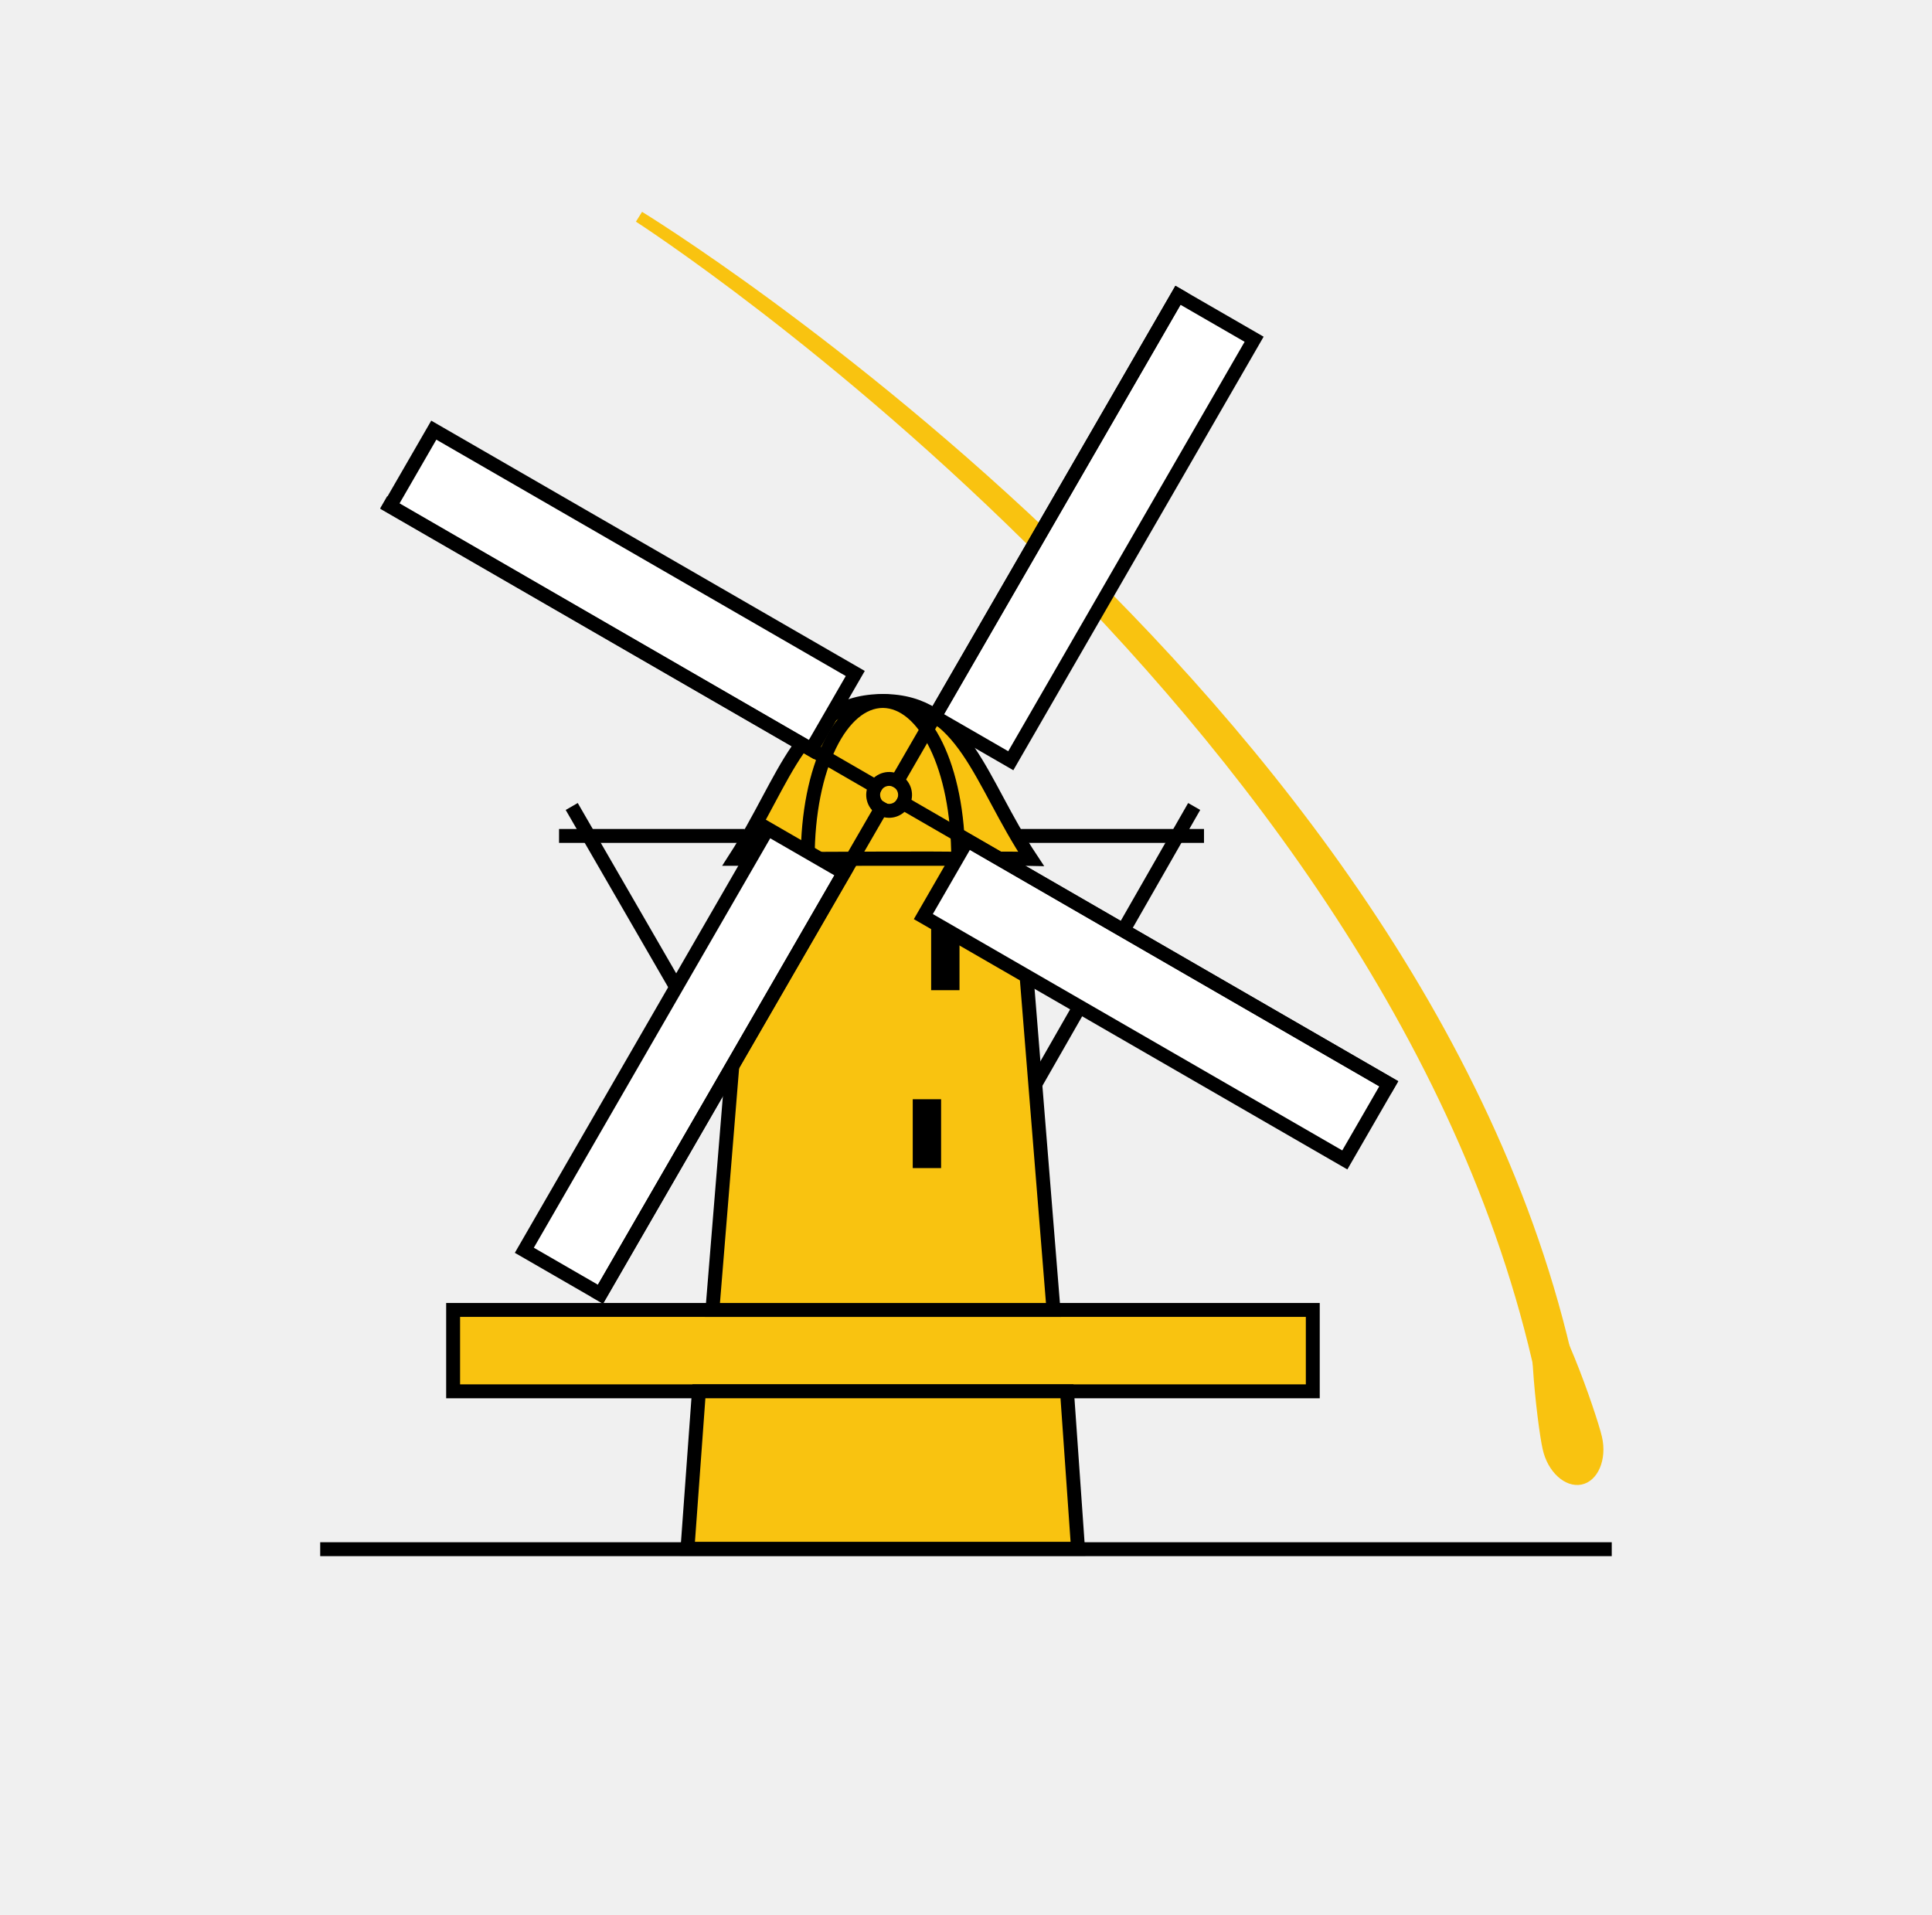
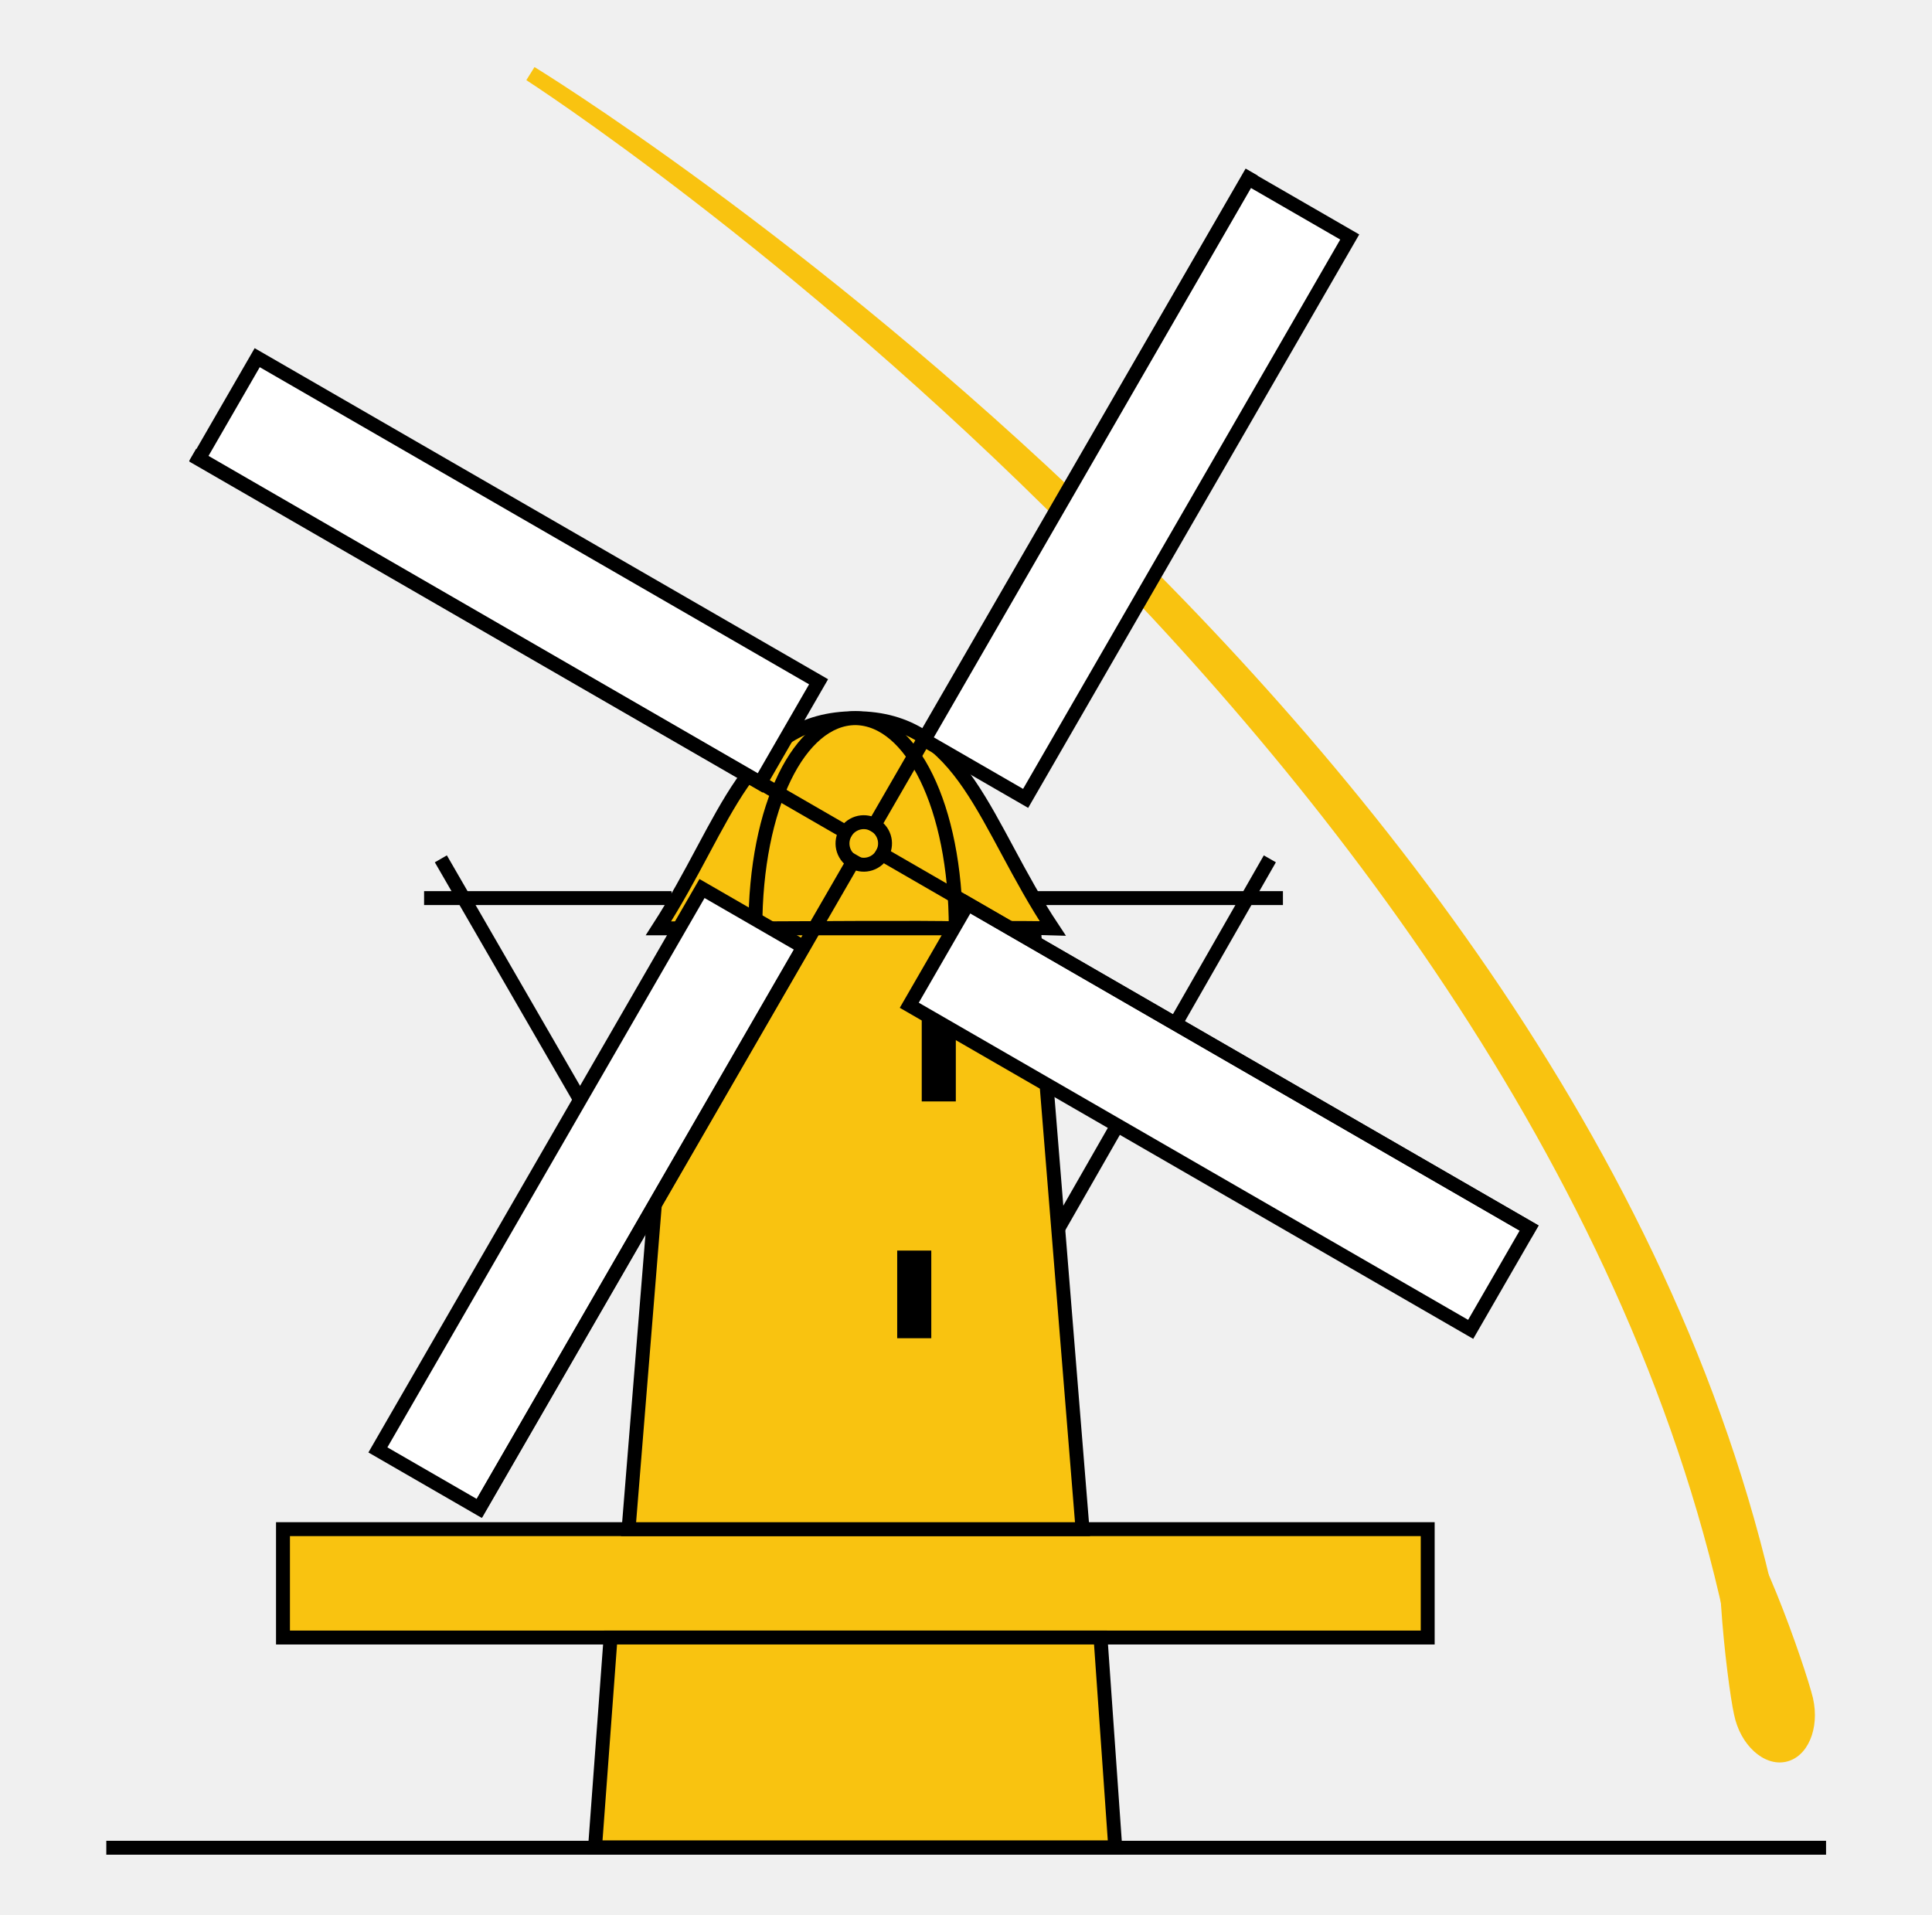
<svg xmlns="http://www.w3.org/2000/svg" version="1.1" id="svg1" x="0px" y="0px" viewBox="0 0 472.4 468.2" style="enable-background:new 0 0 472.4 468.2;" xml:space="preserve">
  <style type="text/css">
	.st0{fill:#F9C310;}
	.st1{fill:none;stroke:#000000;stroke-width:3.402;stroke-miterlimit:11.339;}
	.st2{fill:#F9C310;stroke:#000000;stroke-width:3.402;stroke-miterlimit:11.339;}
	.st3{stroke:#000000;stroke-width:2.835;stroke-miterlimit:11.339;}
	.st4{fill:#FFFFFF;stroke:#000000;stroke-width:3.402;stroke-miterlimit:11.339;}
	.st5{fill:none;stroke:#000000;stroke-width:3.402;stroke-linecap:square;stroke-miterlimit:11.339;}
</style>
  <defs>
	
		</defs>
  <g id="layer1" transform="translate(-20.40584,-65.20325)">
    <g id="g22">
-       <path id="path15-9" class="st0" d="M177.4,117l-1.5,2.4    c0,0,193.4,124.6,222.3,294.3l9.5-2.3C378.4,239.7,177.4,117,177.4,117z" />
-       <path id="path16" class="st0" d="M412.1,416.5c1.3,5.6-1,10.9-5,11.7c-4,0.8-8.3-3.1-9.5-8.7    c-1.3-5.6-4.8-35.7-0.8-36.5C400.8,382.1,410.8,410.9,412.1,416.5L412.1,416.5z" />
+       <path id="path15-9" class="st0" d="M151.1,81.6l-2,3.2    c0,0,257.5,165.9,296,391.9l12.6-3.1C418.8,245,151.1,81.6,151.1,81.6z" />
+       <path id="path16" class="st0" d="M463.7,480.4c1.7,7.5-1.3,14.5-6.7,15.6    c-5.3,1.1-11.1-4.1-12.6-11.6c-1.7-7.5-6.4-47.5-1.1-48.6C448.6,434.6,461.9,472.9,463.7,480.4L463.7,480.4z" />
    </g>
    <g id="g1">
-       <path id="path179" class="st1" d="M314.8,269.6h-45.5 M202.5,269.6h-45.4" />
-       <path id="path181-8" class="st1" d="M160.2,262.4l39.3,68" />
-       <path id="path181" class="st1" d="M312.4,262.4l-38.9,68" />
-       <path id="path2" class="st2" d="M131.2,385.5v19.9h210.2v-19.9H131.2z" />
-       <path id="rect2" class="st2" d="M191.3,405.4h90l2.7,38.5h-95.5L191.3,405.4z" />
-       <path id="rect8" class="st2" d="M203.6,275.2h65.5l8.9,110.3h-83.4L203.6,275.2z" />
-       <path id="path8" class="st2" d="M272.5,275.2c-6.7-0.2-64.3,0-72.1,0c-0.1,0-0.2,0-0.3,0    c12.7-19.7,16.2-38.6,36.2-38.6S259.9,256.2,272.5,275.2z" />
-       <path id="path8-4" class="st2" d="M254.7,275.2c-3.4-0.2-33.4,0-36.8,0    c0-22.5,8.2-38.6,18.4-38.6C246.5,236.7,254.7,252.7,254.7,275.2L254.7,275.2z" />
-       <rect id="rect23" x="249.5" y="291.9" class="st3" width="4.1" height="14" />
-       <rect id="rect23-1" x="245" y="335.4" class="st3" width="4.1" height="14">
+       <path id="path179" class="st1" d="M334.1,284.8h-60.6 M184.6,284.8h-60.5" />
+       <path id="path181-8" class="st1" d="M128.2,275.2l52.3,90.5" />
+       <path id="path181" class="st1" d="M330.9,275.2l-51.8,90.5" />
+       <path id="path2" class="st2" d="M89.6,439.1v26.5h279.9v-26.5H89.6z" />
+       <path id="rect2" class="st2" d="M169.7,465.6h119.8l3.6,51.3H165.9L169.7,465.6z" />
+       <path id="rect8" class="st2" d="M186,292.2h87.2l11.9,146.9h-111L186,292.2z" />
+       <path id="path8" class="st2" d="M277.8,292.2c-8.9-0.3-85.6,0-96,0c-0.1,0-0.3,0-0.4,0    c16.9-26.2,21.6-51.4,48.2-51.4S261,266.9,277.8,292.2z" />
+       <path id="path8-4" class="st2" d="M254.1,292.2c-4.5-0.3-44.5,0-49,0    c0-30,10.9-51.4,24.5-51.4C243.2,241,254.1,262.3,254.1,292.2L254.1,292.2z" />
+       <rect id="rect23" x="247.2" y="314.5" class="st3" width="5.5" height="18.6" />
+       <rect id="rect23-1" x="241.2" y="372.4" class="st3" width="5.5" height="18.6">
		</rect>
      <g id="g11" transform="rotate(30.23681,-30.77705,121.2859)">
-         <circle id="path9" class="st1" cx="270.9" cy="105.5" r="3.9" />
+         <ellipse id="path9" transform="matrix(0.5036 -0.864 0.864 0.5036 32.068 293.5763)" class="st1" cx="271.5" cy="118.9" rx="5.2" ry="5.2" />
        <g id="g2">
-           <rect id="rect11" x="341.8" y="56.4" transform="matrix(4.135814e-03 1 -1 4.135814e-03 467.0112 -237.03)" class="st4" width="21.5" height="119">
+           <rect id="rect11" x="365.9" y="53.6" transform="matrix(4.138411e-03 1 -1 4.138411e-03 511.5292 -247.9236)" class="st4" width="28.6" height="158.5">
				</rect>
-           <rect id="rect11-2" x="200.9" y="176.3" transform="matrix(4.135714e-03 1 -1 4.135714e-03 446.3902 -74.1042)" class="st4" width="119" height="21.5">
+           <rect id="rect11-2" x="178.3" y="213.2" transform="matrix(4.138311e-03 1 -1 4.138311e-03 483.9651 -30.9828)" class="st4" width="158.5" height="28.6">
				</rect>
-           <rect id="rect11-1" x="178.6" y="35.4" transform="matrix(4.135847e-03 1 -1 4.135847e-03 283.4649 -94.7249)" class="st4" width="21.5" height="119">
+           <rect id="rect11-1" x="148.6" y="25.7" transform="matrix(4.138445e-03 1 -1 4.138445e-03 267.1591 -58.4152)" class="st4" width="28.6" height="158.5">
				</rect>
-           <rect id="rect11-6" x="221.9" y="13.1" transform="matrix(4.135714e-03 1 -1 4.135714e-03 304.0856 -257.6501)" class="st4" width="119" height="21.5">
+           <rect id="rect11-6" x="206.3" y="-4.2" transform="matrix(4.138311e-03 1 -1 4.138311e-03 294.4579 -275.3531)" class="st4" width="158.5" height="28.6">
				</rect>
        </g>
-         <path id="path10" class="st5" d="M270.9,109.3l0.5,137.2" />
-         <path id="path10-7" class="st5" d="M274.8,105.5L412,105" />
-         <path id="path10-7-9" class="st5" d="M129.8,105.9l137.2-0.5" />
-         <path id="path10-7-0" class="st5" d="M270.4-35.6l0.5,137.2" />
+         <path id="path10" class="st5" d="M271.5,123.9l0.7,182.7" />
+         <path id="path10-7" class="st5" d="M276.7,118.9l182.7-0.7" />
+         <path id="path10-7-9" class="st5" d="M83.6,119.4l182.7-0.7" />
+         <path id="path10-7-0" class="st5" d="M270.8-69l0.7,182.7" />
      </g>
    </g>
-     <path id="path1" class="st1" d="M98.7,444h315.8" />
+     <path id="path1" class="st1" d="M46.4,517h420.5" />
  </g>
</svg>
